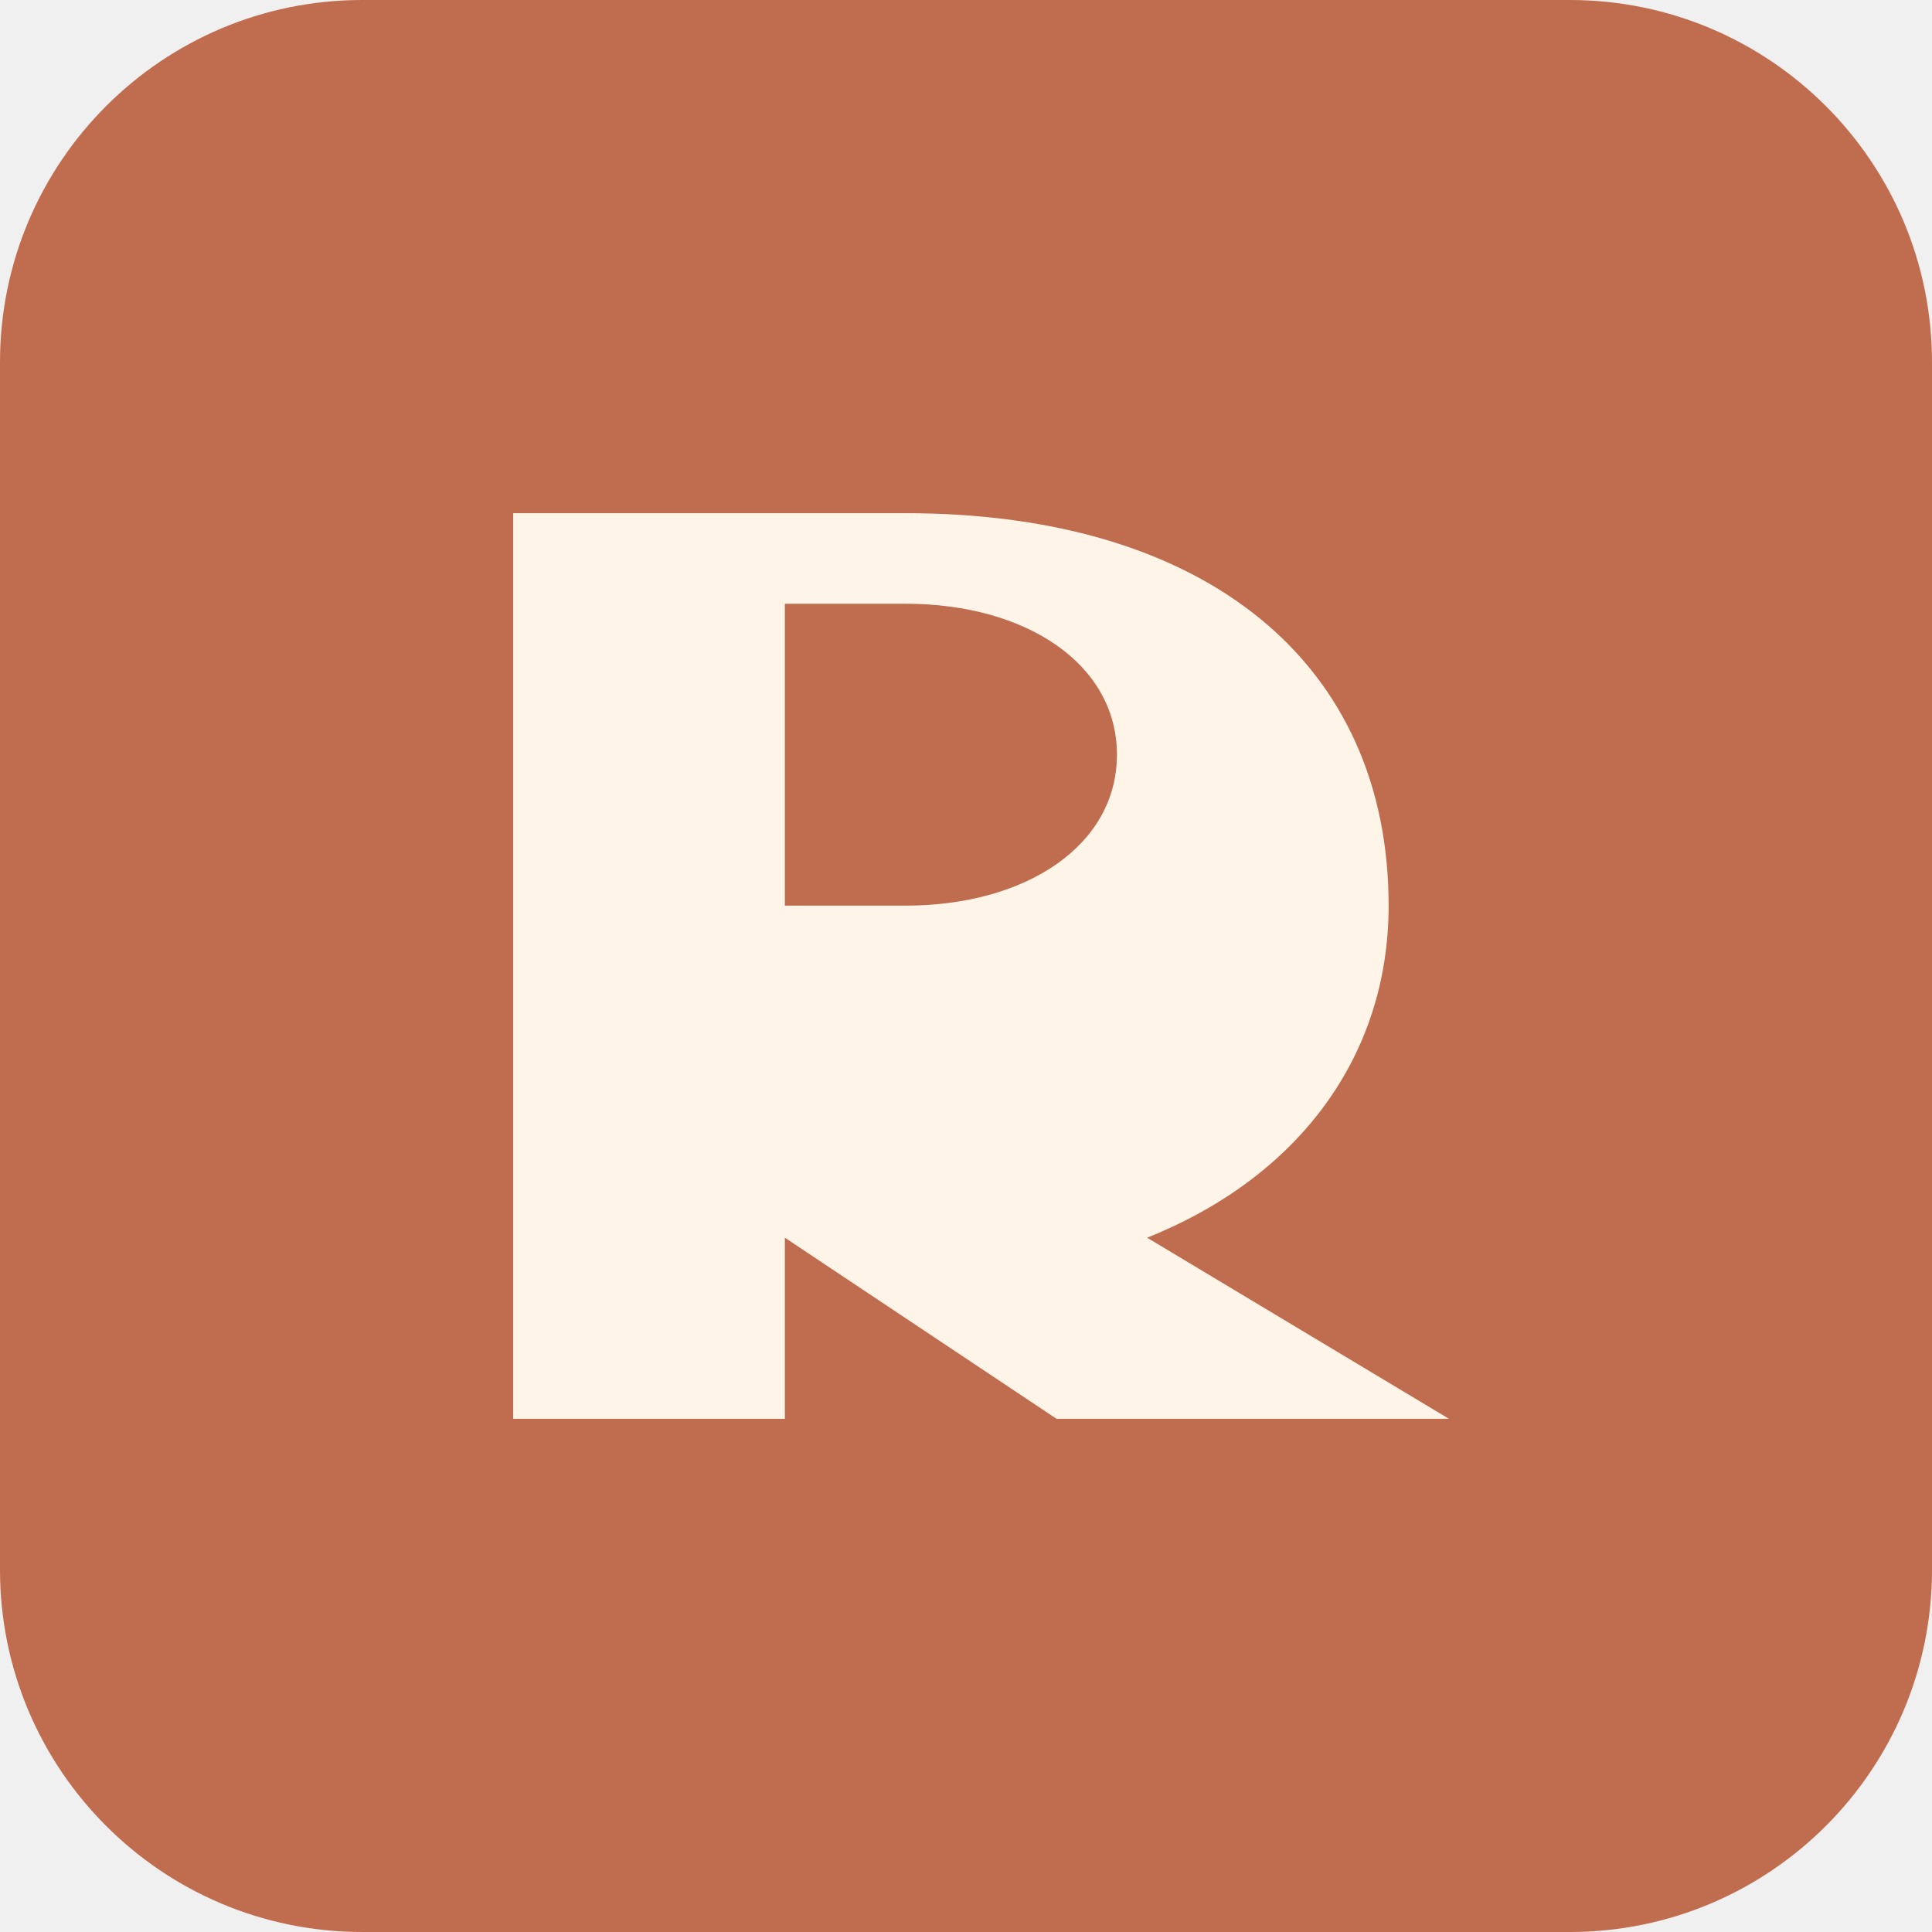
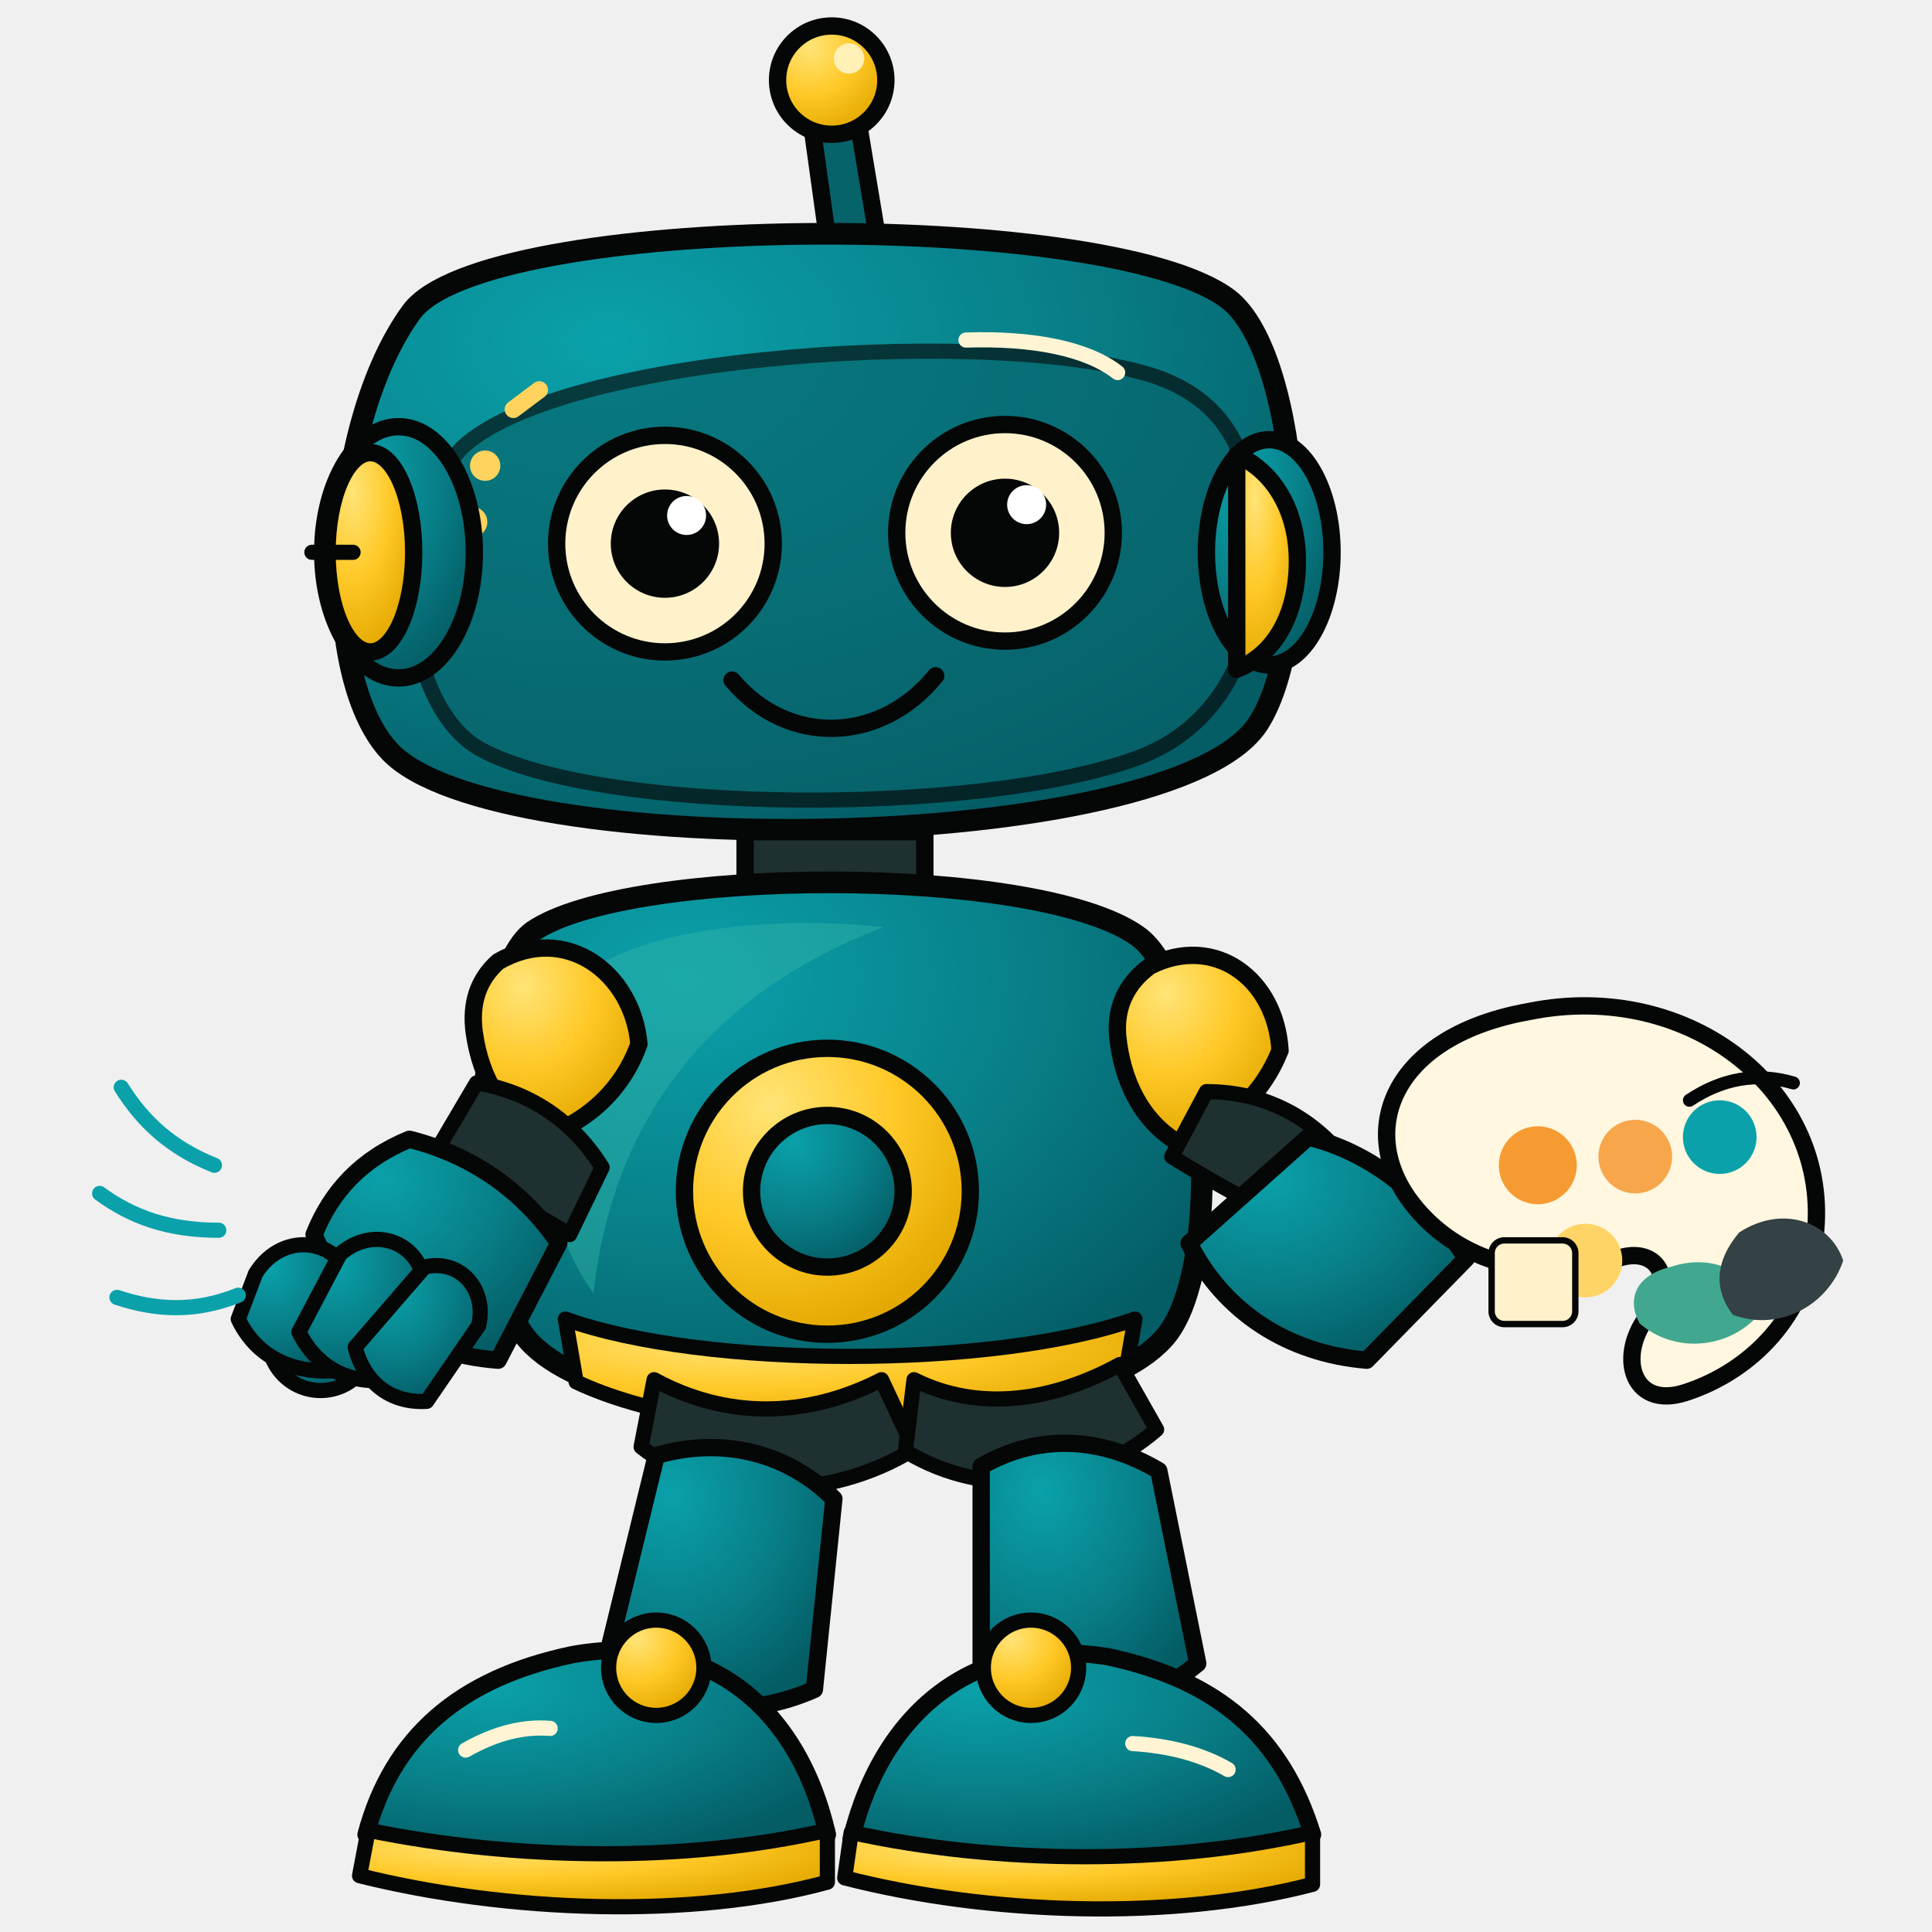
- <svg xmlns="http://www.w3.org/2000/svg" viewBox="0 0 64 64" role="img" aria-label="Brandy">
-   <rect width="64" height="64" rx="12" fill="#C06C4F" />
-   <path fill="#fff4e8" d="M17 47V17h13c10 0 16 5 16 13 0 5-3 9-8 11l10 6H35l-9-6v6zm9-17h4c4 0 7-2 7-5s-3-5-7-5h-4z" />
+ <svg xmlns="http://www.w3.org/2000/svg" viewBox="128 118 892 892" version="1.1" role="img" aria-labelledby="title desc">
+   <defs>
+     <radialGradient id="sunrise" cx="50%" cy="36%" r="64%">
+       <stop offset="0" stop-color="#ffc15b" />
+       <stop offset="0.62" stop-color="#f69b32" />
+       <stop offset="1" stop-color="#e97b1f" />
+     </radialGradient>
+     <radialGradient id="tealGloss" cx="28%" cy="18%" r="88%">
+       <stop offset="0" stop-color="#0aa1aa" />
+       <stop offset="0.55" stop-color="#087f88" />
+       <stop offset="1" stop-color="#045c64" />
+     </radialGradient>
+     <radialGradient id="goldGloss" cx="30%" cy="20%" r="82%">
+       <stop offset="0" stop-color="#ffe477" />
+       <stop offset="0.52" stop-color="#ffc928" />
+       <stop offset="1" stop-color="#e4a900" />
+     </radialGradient>
+     <radialGradient id="creamGloss" cx="30%" cy="20%" r="86%">
+       <stop offset="0" stop-color="#fff2cb" />
+       <stop offset="1" stop-color="#fff2cb" />
+     </radialGradient>
+   </defs>
+   <g id="brandy-robot" transform="translate(0 10)">
+     <g id="antenna">
+       <path fill="#06636a" stroke="#050606" stroke-width="8" stroke-linecap="round" stroke-linejoin="round" d="M512 232l-10-72 21-3 12 72z" />
+       <circle fill="url(#goldGloss)" stroke="#050606" stroke-width="8" stroke-linecap="round" stroke-linejoin="round" cx="512" cy="145" r="25" />
+       <circle fill="#fff1b7" cx="520" cy="135" r="7" />
+       <path fill="url(#goldGloss)" stroke="#050606" stroke-width="8" stroke-linecap="round" stroke-linejoin="round" d="M470 239c25-18 72-18 96 0l7 43H463z" />
+     </g>
+     <g id="head">
+       <path fill="url(#tealGloss)" stroke="#050606" stroke-width="10" stroke-linecap="round" stroke-linejoin="round" d="M318 252c34-46 321-48 377-6 34 26 41 154 14 196-39 61-352 65-401 13-34-36-28-151 10-203z" />
+       <path fill="#07646b" stroke="#050606" stroke-width="7" stroke-linecap="round" stroke-linejoin="round" opacity=".65" d="M341 315c46-44 249-57 321-33 31 11 43 34 46 70 4 50-14 91-55 106-74 27-248 26-303-4-35-19-45-99-9-139z" />
+       <circle fill="url(#creamGloss)" stroke="#050606" stroke-width="8" stroke-linecap="round" stroke-linejoin="round" cx="435" cy="359" r="50" />
+       <circle fill="url(#creamGloss)" stroke="#050606" stroke-width="8" stroke-linecap="round" stroke-linejoin="round" cx="592" cy="354" r="50" />
+       <circle fill="#050606" cx="435" cy="359" r="25" />
+       <circle fill="#050606" cx="592" cy="354" r="25" />
+       <circle fill="#fff" cx="445" cy="346" r="9" />
+       <circle fill="#fff" cx="602" cy="341" r="9" />
+       <path fill="none" stroke="#050606" stroke-width="8" stroke-linecap="round" stroke-linejoin="round" d="M466 422c26 31 69 29 94-2" />
+       <path fill="none" stroke="#fff5d5" stroke-width="7" stroke-linecap="round" d="M574 265c31-1 56 4 70 15" />
+       <path fill="none" stroke="#ffd35d" stroke-width="8" stroke-linecap="round" d="M365 297l12-9" />
+       <circle fill="#ffd35d" cx="352" cy="323" r="7" />
+       <circle fill="#ffd35d" cx="346" cy="349" r="7" />
+     </g>
+     <g id="ears">
+       <ellipse fill="url(#tealGloss)" stroke="#050606" stroke-width="8" stroke-linecap="round" stroke-linejoin="round" cx="312" cy="363" rx="35" ry="58" />
+       <ellipse fill="url(#goldGloss)" stroke="#050606" stroke-width="8" stroke-linecap="round" stroke-linejoin="round" cx="299" cy="363" rx="20" ry="46" />
+       <path fill="none" stroke="#050606" stroke-width="7" stroke-linecap="round" d="M291 363h-19" />
+       <ellipse fill="url(#tealGloss)" stroke="#050606" stroke-width="8" stroke-linecap="round" stroke-linejoin="round" cx="714" cy="363" rx="29" ry="52" />
+       <path fill="url(#goldGloss)" stroke="#050606" stroke-width="8" stroke-linecap="round" stroke-linejoin="round" d="M699 318c18 8 28 27 28 49 0 24-10 43-28 50z" />
+     </g>
+     <g id="neck-and-body">
+       <path fill="#1f3030" stroke="#050606" stroke-width="8" stroke-linecap="round" stroke-linejoin="round" d="M472 492h83v42c-24 14-61 14-83 0z" />
+       <path fill="url(#tealGloss)" stroke="#050606" stroke-width="10" stroke-linecap="round" stroke-linejoin="round" d="M374 538c44-30 232-31 279 2 32 22 41 149 14 184-40 51-251 52-295 3-28-31-28-167 2-189z" />
+       <path fill="url(#goldGloss)" stroke="#050606" stroke-width="7" stroke-linecap="round" stroke-linejoin="round" d="M389 717c64 23 198 23 263 0l-5 29c-65 30-192 29-253 0z" />
+       <path fill="#33b3a8" opacity=".45" d="M394 561c24-22 83-31 142-25-81 31-125 89-134 169-29-39-33-116-8-144z" />
+       <g id="chest-o-ring">
+         <circle fill="url(#goldGloss)" stroke="#050606" stroke-width="8" stroke-linecap="round" stroke-linejoin="round" cx="510" cy="658" r="66" />
+         <circle fill="url(#tealGloss)" stroke="#050606" stroke-width="8" stroke-linecap="round" stroke-linejoin="round" cx="510" cy="658" r="35" />
+       </g>
+     </g>
+     <g id="left-hand-wave">
+       <path fill="url(#goldGloss)" stroke="#050606" stroke-width="8" stroke-linecap="round" stroke-linejoin="round" d="M358 552c31-18 62 5 65 38-7 20-23 36-45 43-18-10-28-27-31-48-2-14 2-25 11-33z" />
+       <path fill="#1f3030" stroke="#050606" stroke-width="7" stroke-linecap="round" stroke-linejoin="round" d="M348 608c25 4 45 18 58 39l-15 31c-23-14-44-25-66-31z" />
+       <path fill="url(#tealGloss)" stroke="#050606" stroke-width="8" stroke-linecap="round" stroke-linejoin="round" d="M317 634c28 7 52 23 69 48l-28 54c-40-3-72-25-85-58 8-20 22-35 44-44z" />
+       <circle fill="url(#tealGloss)" stroke="#050606" stroke-width="7" stroke-linecap="round" stroke-linejoin="round" cx="276" cy="726" r="24" />
+       <path fill="url(#tealGloss)" stroke="#050606" stroke-width="7" stroke-linecap="round" stroke-linejoin="round" d="M246 696c13-21 41-16 45 7l-1 37c-24 4-43-4-52-23z" />
+       <path fill="url(#tealGloss)" stroke="#050606" stroke-width="7" stroke-linecap="round" stroke-linejoin="round" d="M285 687c16-14 38-5 39 15l-10 42c-22 5-39-3-48-21z" />
+       <path fill="url(#tealGloss)" stroke="#050606" stroke-width="7" stroke-linecap="round" stroke-linejoin="round" d="M324 693c16-4 29 10 25 27l-24 35c-17 1-29-9-33-25z" />
+       <path fill="none" stroke="#0aa1aa" stroke-width="7" stroke-linecap="round" d="M227 646c-20-8-33-20-43-36" />
+       <path fill="none" stroke="#0aa1aa" stroke-width="7" stroke-linecap="round" d="M229 676c-23 0-40-6-55-17" />
+       <path fill="none" stroke="#0aa1aa" stroke-width="7" stroke-linecap="round" d="M238 706c-20 8-38 7-56 1" />
+     </g>
+     <g id="right-palette-arm">
+       <path fill="url(#goldGloss)" stroke="#050606" stroke-width="8" stroke-linecap="round" stroke-linejoin="round" d="M659 554c30-15 58 6 60 39-8 20-24 36-48 42-16-10-25-28-27-49-1-13 4-24 15-32z" />
+       <path fill="#1f3030" stroke="#050606" stroke-width="7" stroke-linecap="round" stroke-linejoin="round" d="M685 612c27 0 50 12 66 34l-18 32c-24-13-45-24-64-36z" />
+       <path fill="url(#tealGloss)" stroke="#050606" stroke-width="8" stroke-linecap="round" stroke-linejoin="round" d="M732 633c29 7 54 27 73 56l-46 47c-36-3-66-22-82-54z" />
+       <g id="palette" transform="translate(786 564)">
+         <path fill="#fff7df" stroke="#050606" stroke-width="8" stroke-linecap="round" stroke-linejoin="round" d="M48 11c74-15 140 37 132 104-4 36-29 62-60 72-25 8-32-18-16-37 12-15 3-31-15-25-35 12-75 3-97-28-23-33-6-75 56-86z" />
+         <circle fill="#f69b32" cx="52" cy="82" r="18" />
+         <circle fill="#f7a64b" cx="97" cy="78" r="17" />
+         <circle fill="#0aa1aa" cx="136" cy="69" r="17" />
+         <circle fill="#ffd466" cx="74" cy="126" r="17" />
+         <path fill="#41a88f" d="M113 129c21-7 39 3 41 22-14 16-39 18-55 4-6-11-2-22 14-26z" />
+         <path fill="#344145" d="M145 113c20-13 42-5 48 13-7 21-30 33-51 25-9-12-8-25 3-38z" />
+         <path fill="none" stroke="#050606" stroke-width="6" stroke-linecap="round" stroke-linejoin="round" d="M122 52c15-10 31-13 48-8" />
+       </g>
+     </g>
+     <g id="brandy-role-badge" transform="translate(836 700) scale(0.42) translate(-513 -653)">
+       <rect fill="url(#creamGloss)" stroke="#050606" stroke-width="7" stroke-linecap="round" stroke-linejoin="round" x="467" y="607" width="92" height="92" rx="14" />
+     </g>
+     <g id="legs">
+       <path fill="#1f3030" stroke="#050606" stroke-width="7" stroke-linecap="round" stroke-linejoin="round" d="M430 745c33 18 70 18 105 0l15 32c-40 25-95 24-126-1z" />
+       <path fill="#1f3030" stroke="#050606" stroke-width="7" stroke-linecap="round" stroke-linejoin="round" d="M550 745c30 15 64 10 95-7l17 30c-31 27-78 33-116 10z" />
+       <path fill="url(#tealGloss)" stroke="#050606" stroke-width="8" stroke-linecap="round" stroke-linejoin="round" d="M431 780c31-9 61-1 82 20l-9 88c-34 15-69 10-96-14z" />
+       <path fill="url(#tealGloss)" stroke="#050606" stroke-width="8" stroke-linecap="round" stroke-linejoin="round" d="M581 785c26-15 55-14 82 2l18 89c-27 23-69 28-100 10z" />
+       <path fill="url(#tealGloss)" stroke="#050606" stroke-width="8" stroke-linecap="round" stroke-linejoin="round" d="M392 872c60-11 104 22 118 83-62 17-147 14-213 0 12-45 43-72 95-83z" />
+       <path fill="url(#tealGloss)" stroke="#050606" stroke-width="8" stroke-linecap="round" stroke-linejoin="round" d="M640 873c-60-10-104 23-119 84 63 17 148 13 213-2-14-45-43-71-94-82z" />
+       <path fill="url(#goldGloss)" stroke="#050606" stroke-width="7" stroke-linecap="round" stroke-linejoin="round" d="M298 953c68 14 147 15 212 0v24c-62 17-148 14-216-3z" />
+       <path fill="url(#goldGloss)" stroke="#050606" stroke-width="7" stroke-linecap="round" stroke-linejoin="round" d="M521 954c68 15 148 15 213 0v24c-65 17-150 14-216-3z" />
+       <circle fill="url(#goldGloss)" stroke="#050606" stroke-width="7" stroke-linecap="round" stroke-linejoin="round" cx="431" cy="878" r="22" />
+       <circle fill="url(#goldGloss)" stroke="#050606" stroke-width="7" stroke-linecap="round" stroke-linejoin="round" cx="604" cy="878" r="22" />
+       <path fill="none" stroke="#fff5d5" stroke-width="7" stroke-linecap="round" d="M343 916c14-8 27-11 39-10" />
+       <path fill="none" stroke="#fff5d5" stroke-width="7" stroke-linecap="round" d="M651 913c17 1 32 5 44 12" />
+     </g>
+   </g>
</svg>
